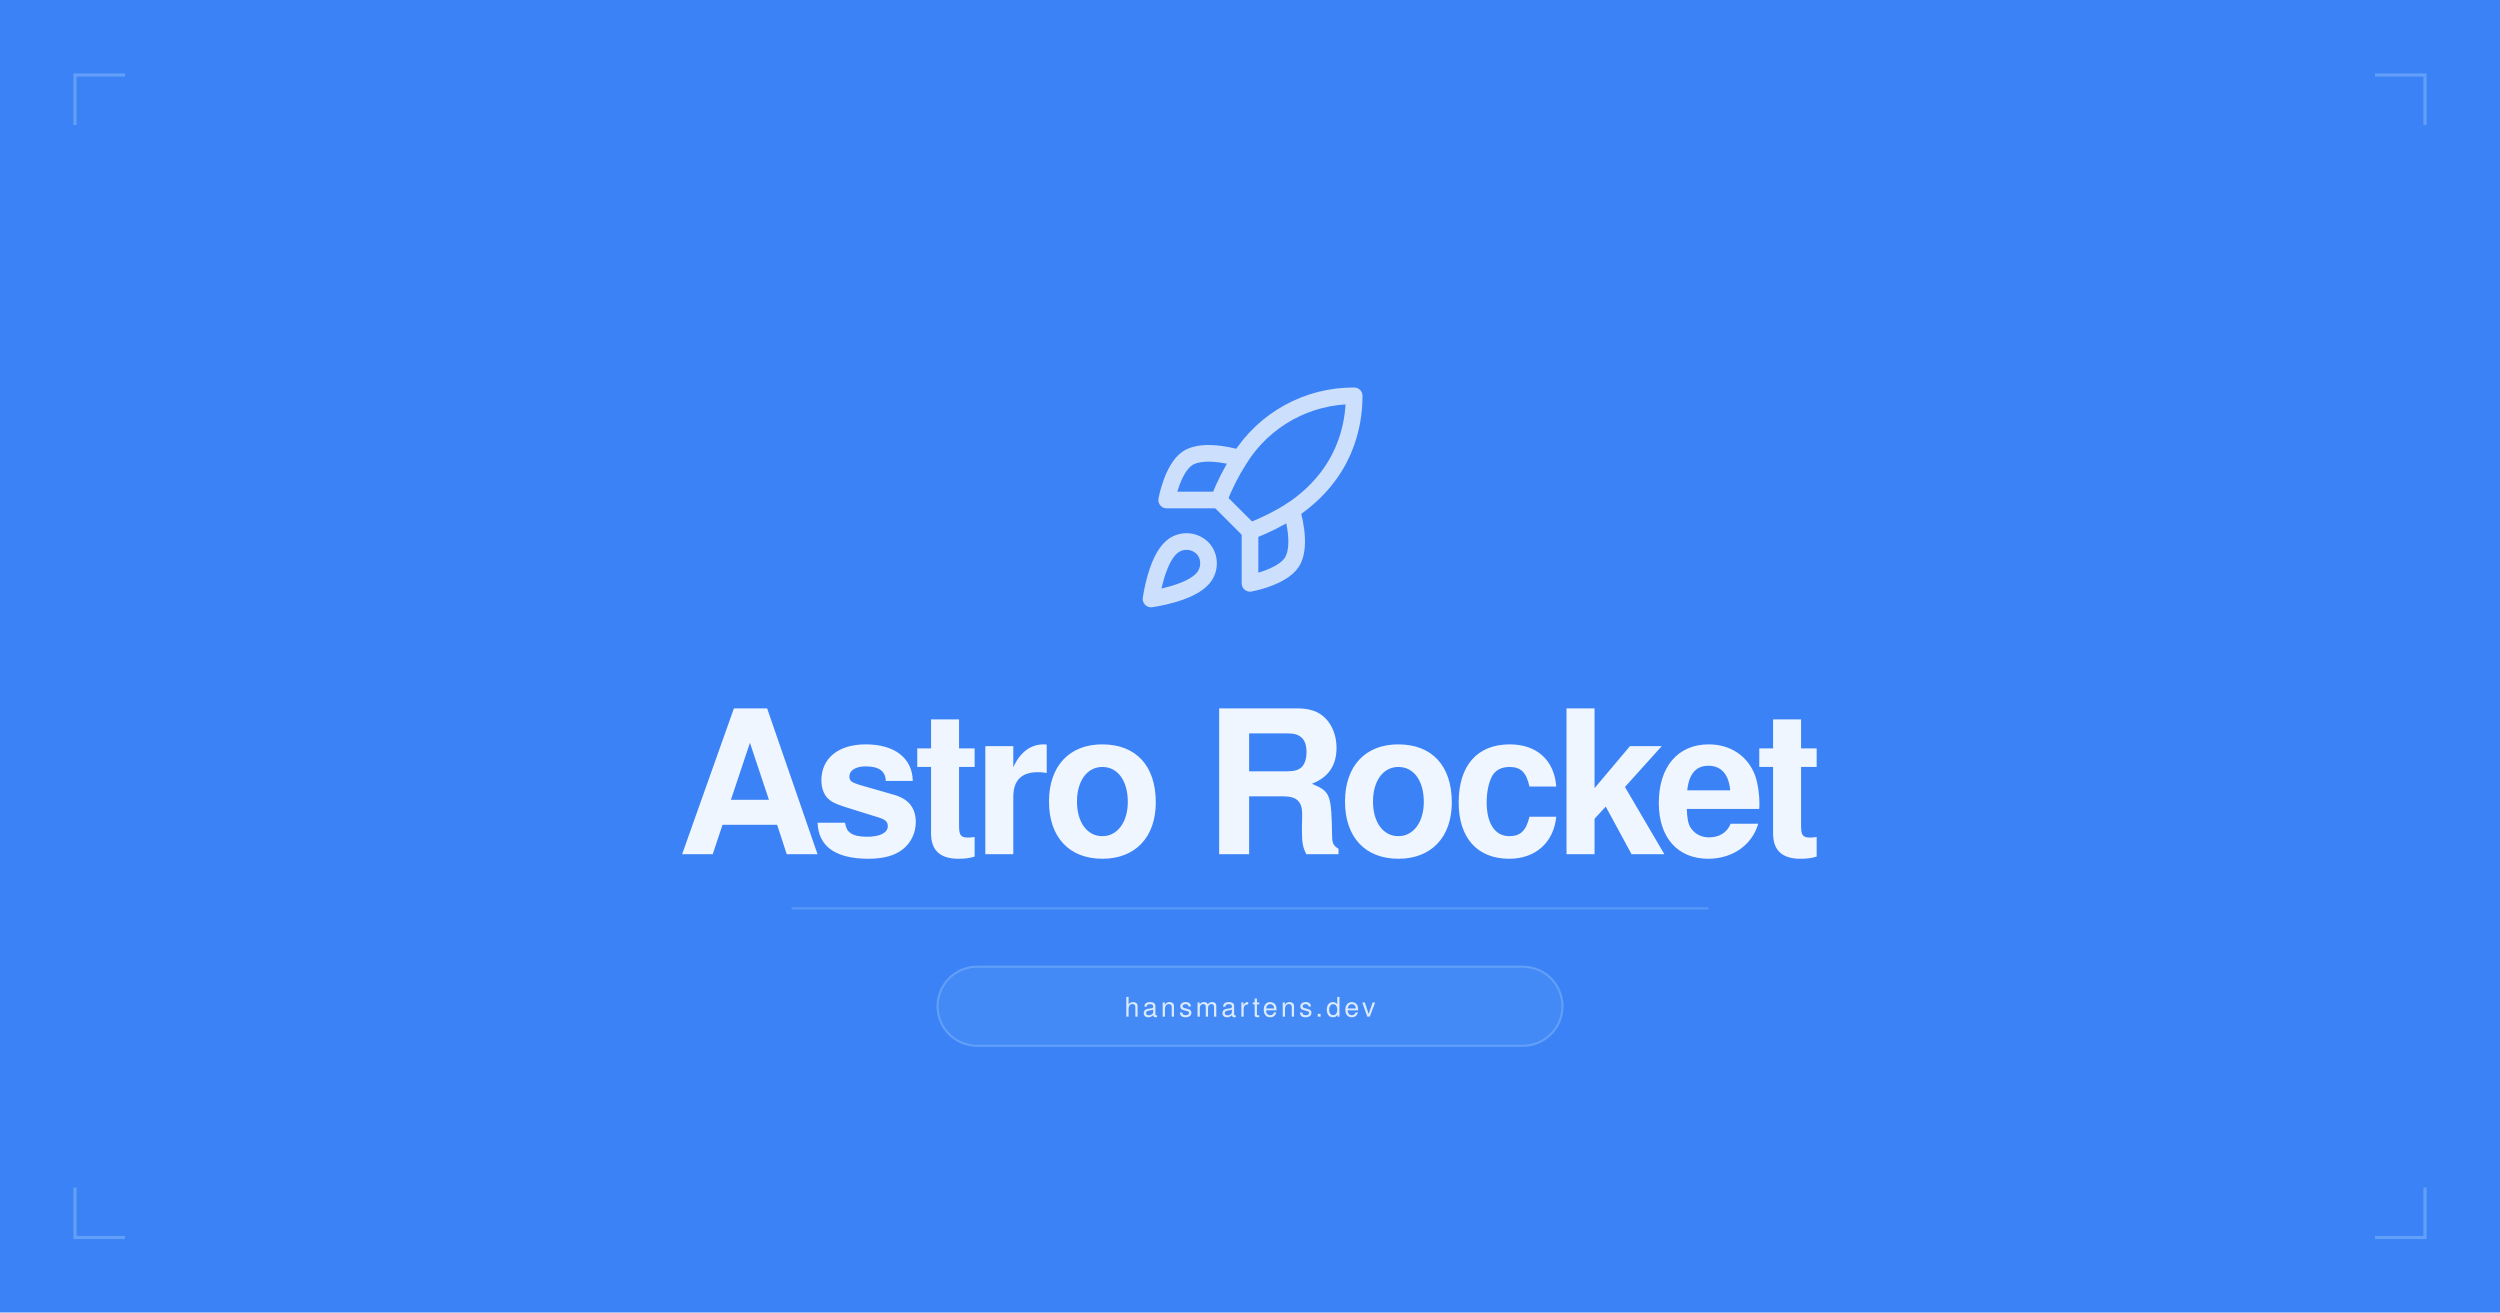
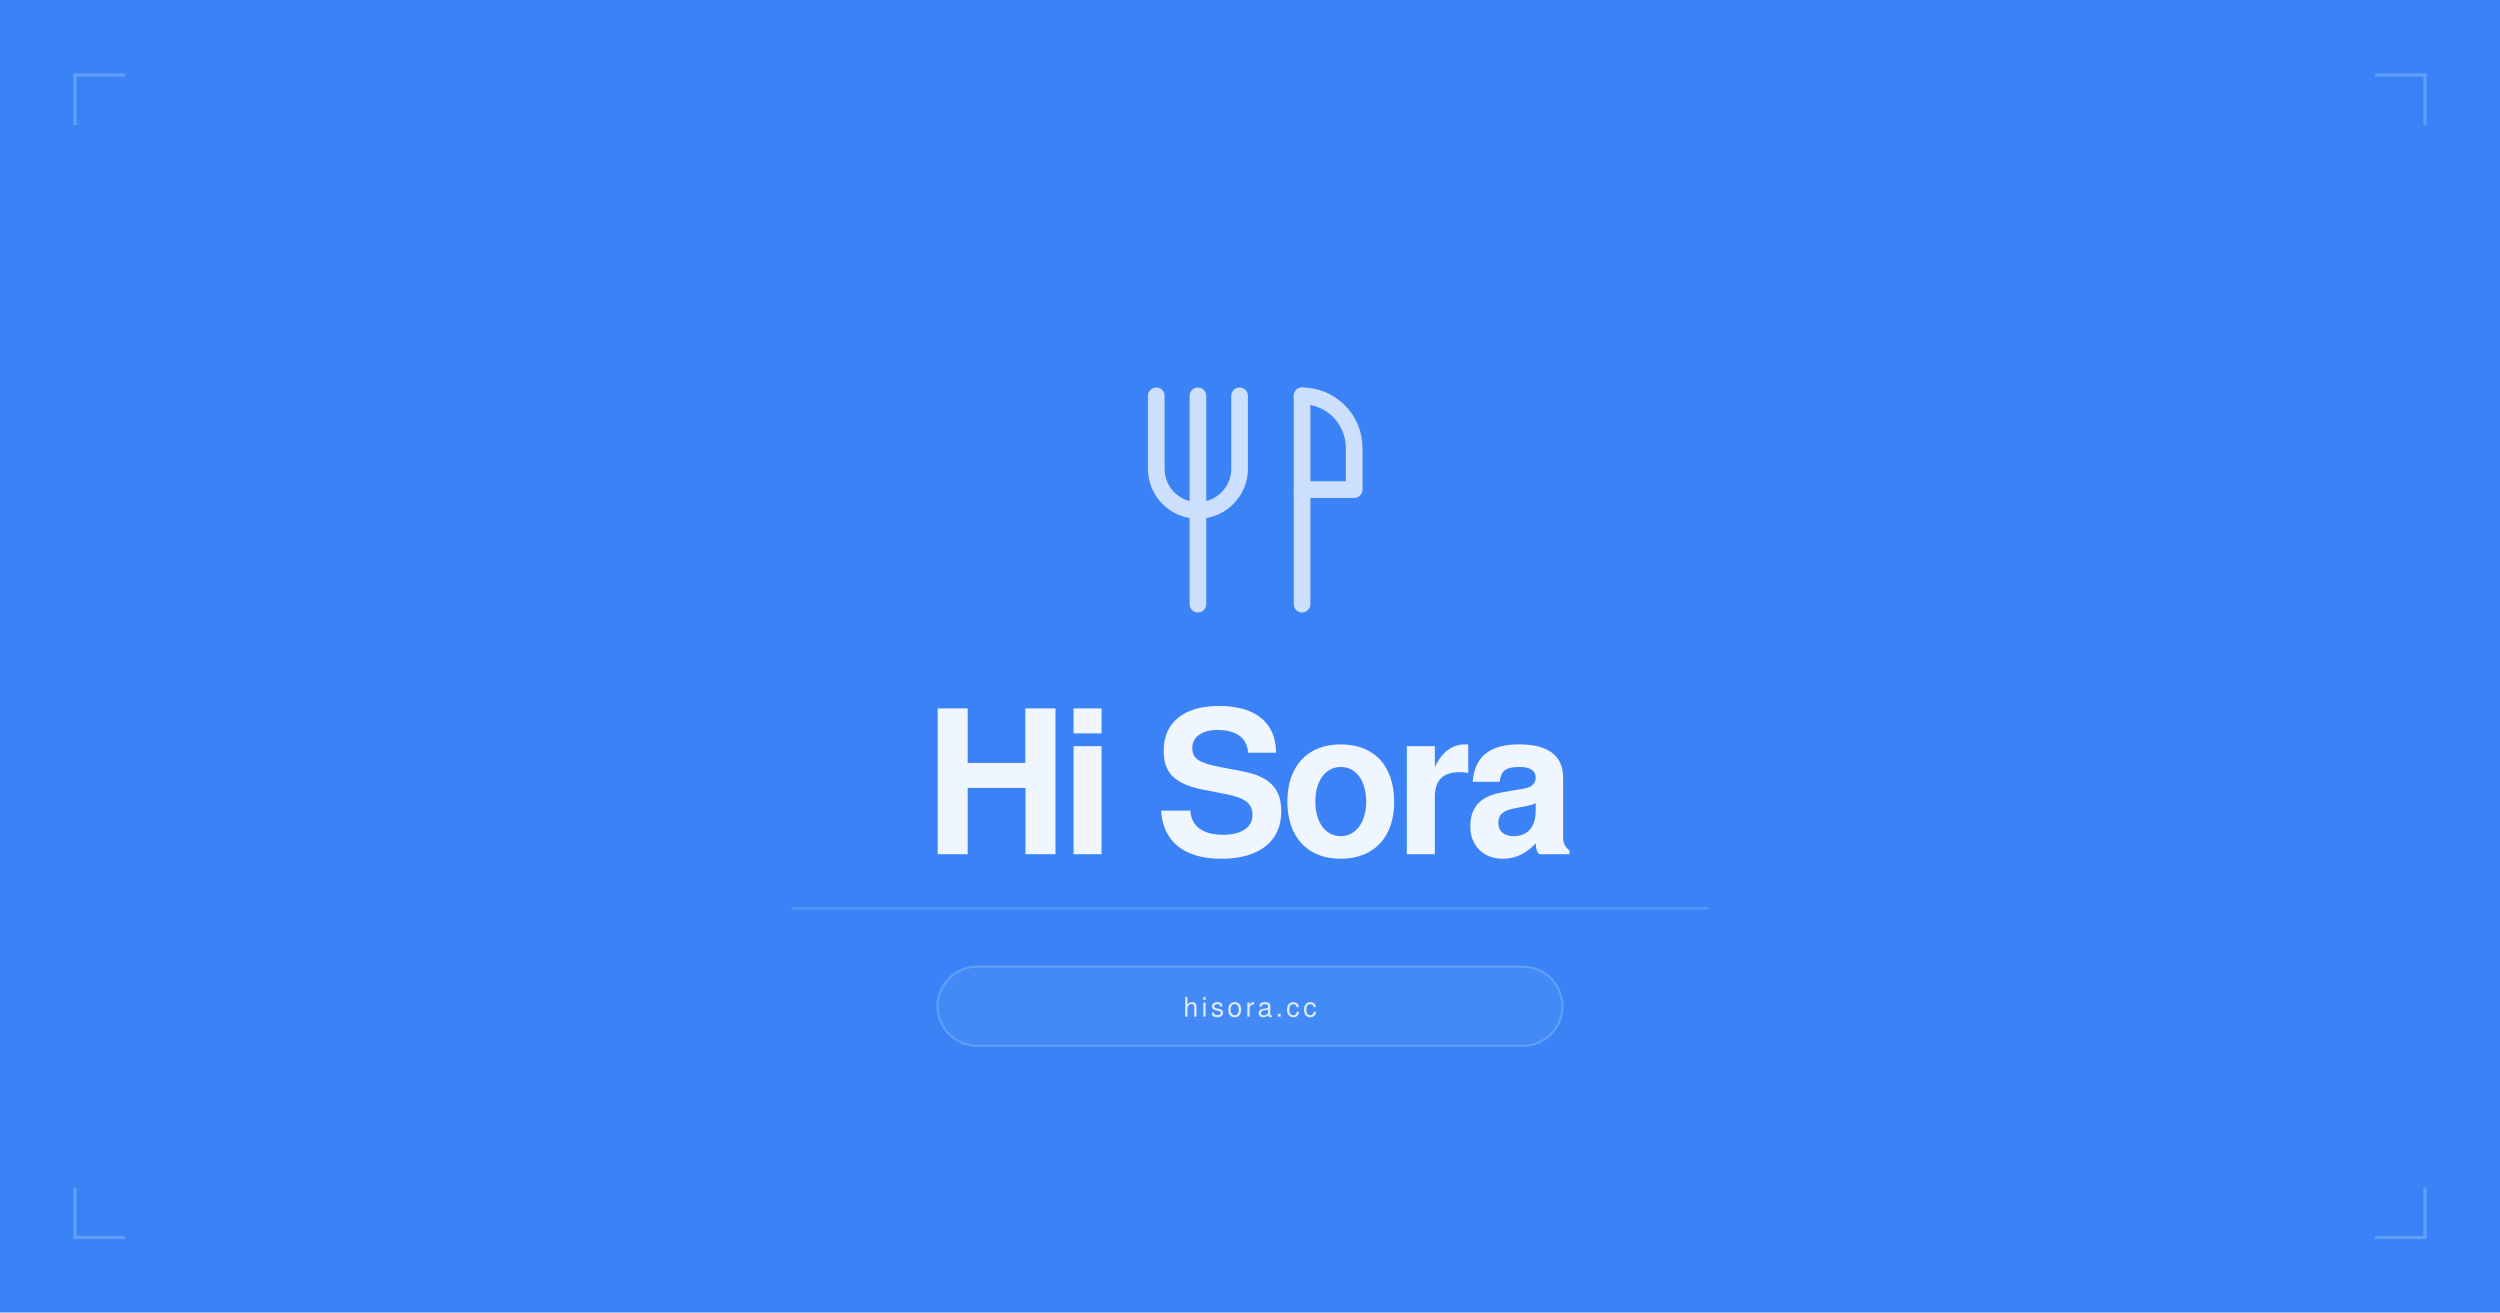
<svg xmlns="http://www.w3.org/2000/svg" width="1200" height="630" viewBox="0 0 1200 630" fill="none">
  <rect width="1200" height="630" fill="#3b82f6" />
  <g transform="translate(540, 180) scale(5)" stroke="#dbeafe" stroke-width="1.6" stroke-linecap="round" stroke-linejoin="round" fill="none" opacity="0.9">
-     <path d="M4.5 16.5c-1.5 1.26-2 5-2 5s3.74-.5 5-2c.71-.84.7-2.13-.09-2.91a2.18 2.18 0 0 0-2.91-.09z" />
-     <path d="m12 15-3-3a22 22 0 0 1 2-3.95A12.88 12.88 0 0 1 22 2c0 2.72-.78 7.5-6 11a22.35 22.35 0 0 1-4 2z" />
-     <path d="M9 12H4s.55-3.03 2-4c1.62-1.08 5 0 5 0" />
-     <path d="M12 15v5s3.03-.55 4-2c1.08-1.62 0-5 0-5" />
+     <path d="M7 2v20" />
+     <path d="M3 2v7a4 4 0 0 0 8 0V2" />
+     <path d="M17 2v20" />
+     <path d="M17 2c2.76 0 5 2.24 5 5v4h-5" />
  </g>
-   <text x="600" y="410" font-size="96" text-anchor="middle" letter-spacing="-4" fill="#eff6ff" font-family="system-ui, -apple-system, 'Segoe UI', Helvetica, Arial, sans-serif" font-weight="800">Astro Rocket</text>
+   <text x="600" y="410" font-size="96" text-anchor="middle" letter-spacing="-4" fill="#eff6ff" font-family="system-ui, -apple-system, 'Segoe UI', Helvetica, Arial, sans-serif" font-weight="800">Hi Sora</text>
  <line x1="380" y1="436" x2="820" y2="436" stroke="#93c5fd" stroke-width="1" stroke-opacity="0.35" />
  <rect x="450" y="464" width="300" height="38" rx="19" fill="#60a5fa" fill-opacity="0.25" stroke="#93c5fd" stroke-opacity="0.4" stroke-width="1" />
-   <text x="600" y="488" font-size="13" text-anchor="middle" letter-spacing="1.5" fill="#dbeafe" font-family="system-ui, -apple-system, 'Segoe UI', Helvetica, Arial, sans-serif">hansmartens.dev</text>
+   <text x="600" y="488" font-size="13" text-anchor="middle" letter-spacing="1.5" fill="#dbeafe" font-family="system-ui, -apple-system, 'Segoe UI', Helvetica, Arial, sans-serif">hisora.cc</text>
  <path d="M 36 60 L 36 36 L 60 36" stroke="#93c5fd" stroke-width="1.5" fill="none" stroke-opacity="0.45" />
  <path d="M 1140 36 L 1164 36 L 1164 60" stroke="#93c5fd" stroke-width="1.5" fill="none" stroke-opacity="0.45" />
  <path d="M 36 570 L 36 594 L 60 594" stroke="#93c5fd" stroke-width="1.5" fill="none" stroke-opacity="0.45" />
  <path d="M 1140 594 L 1164 594 L 1164 570" stroke="#93c5fd" stroke-width="1.5" fill="none" stroke-opacity="0.45" />
</svg>
